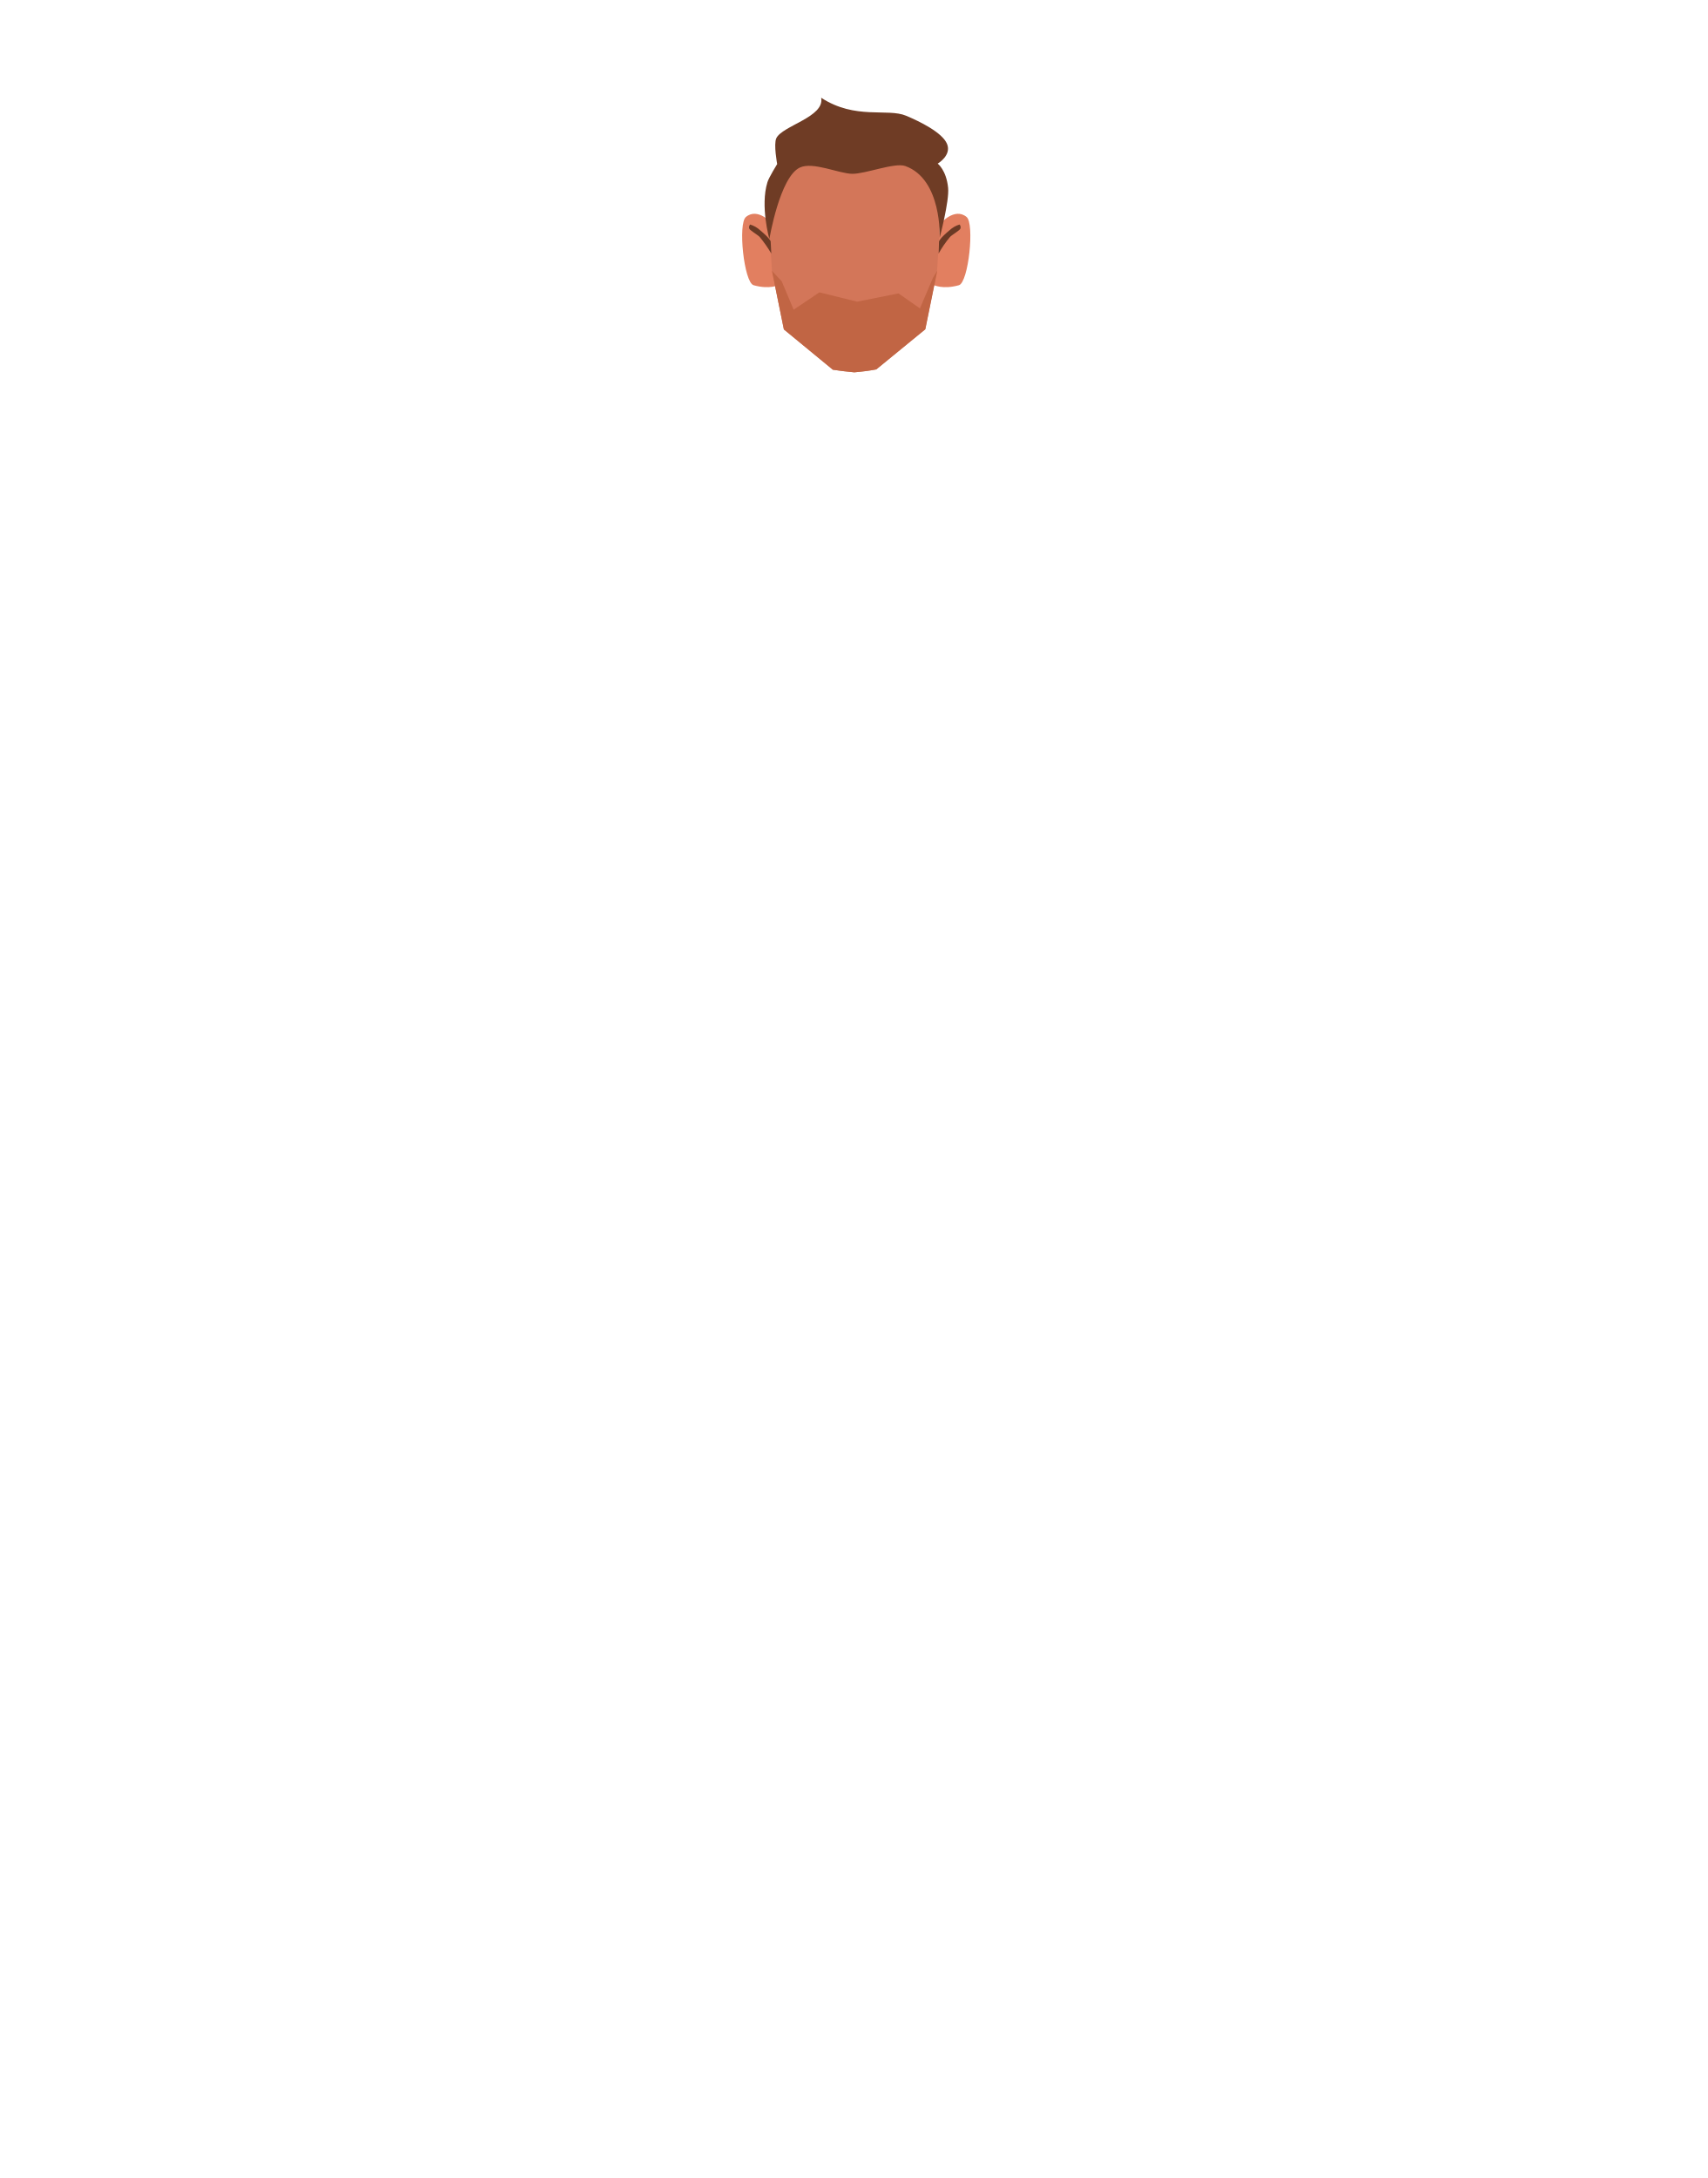
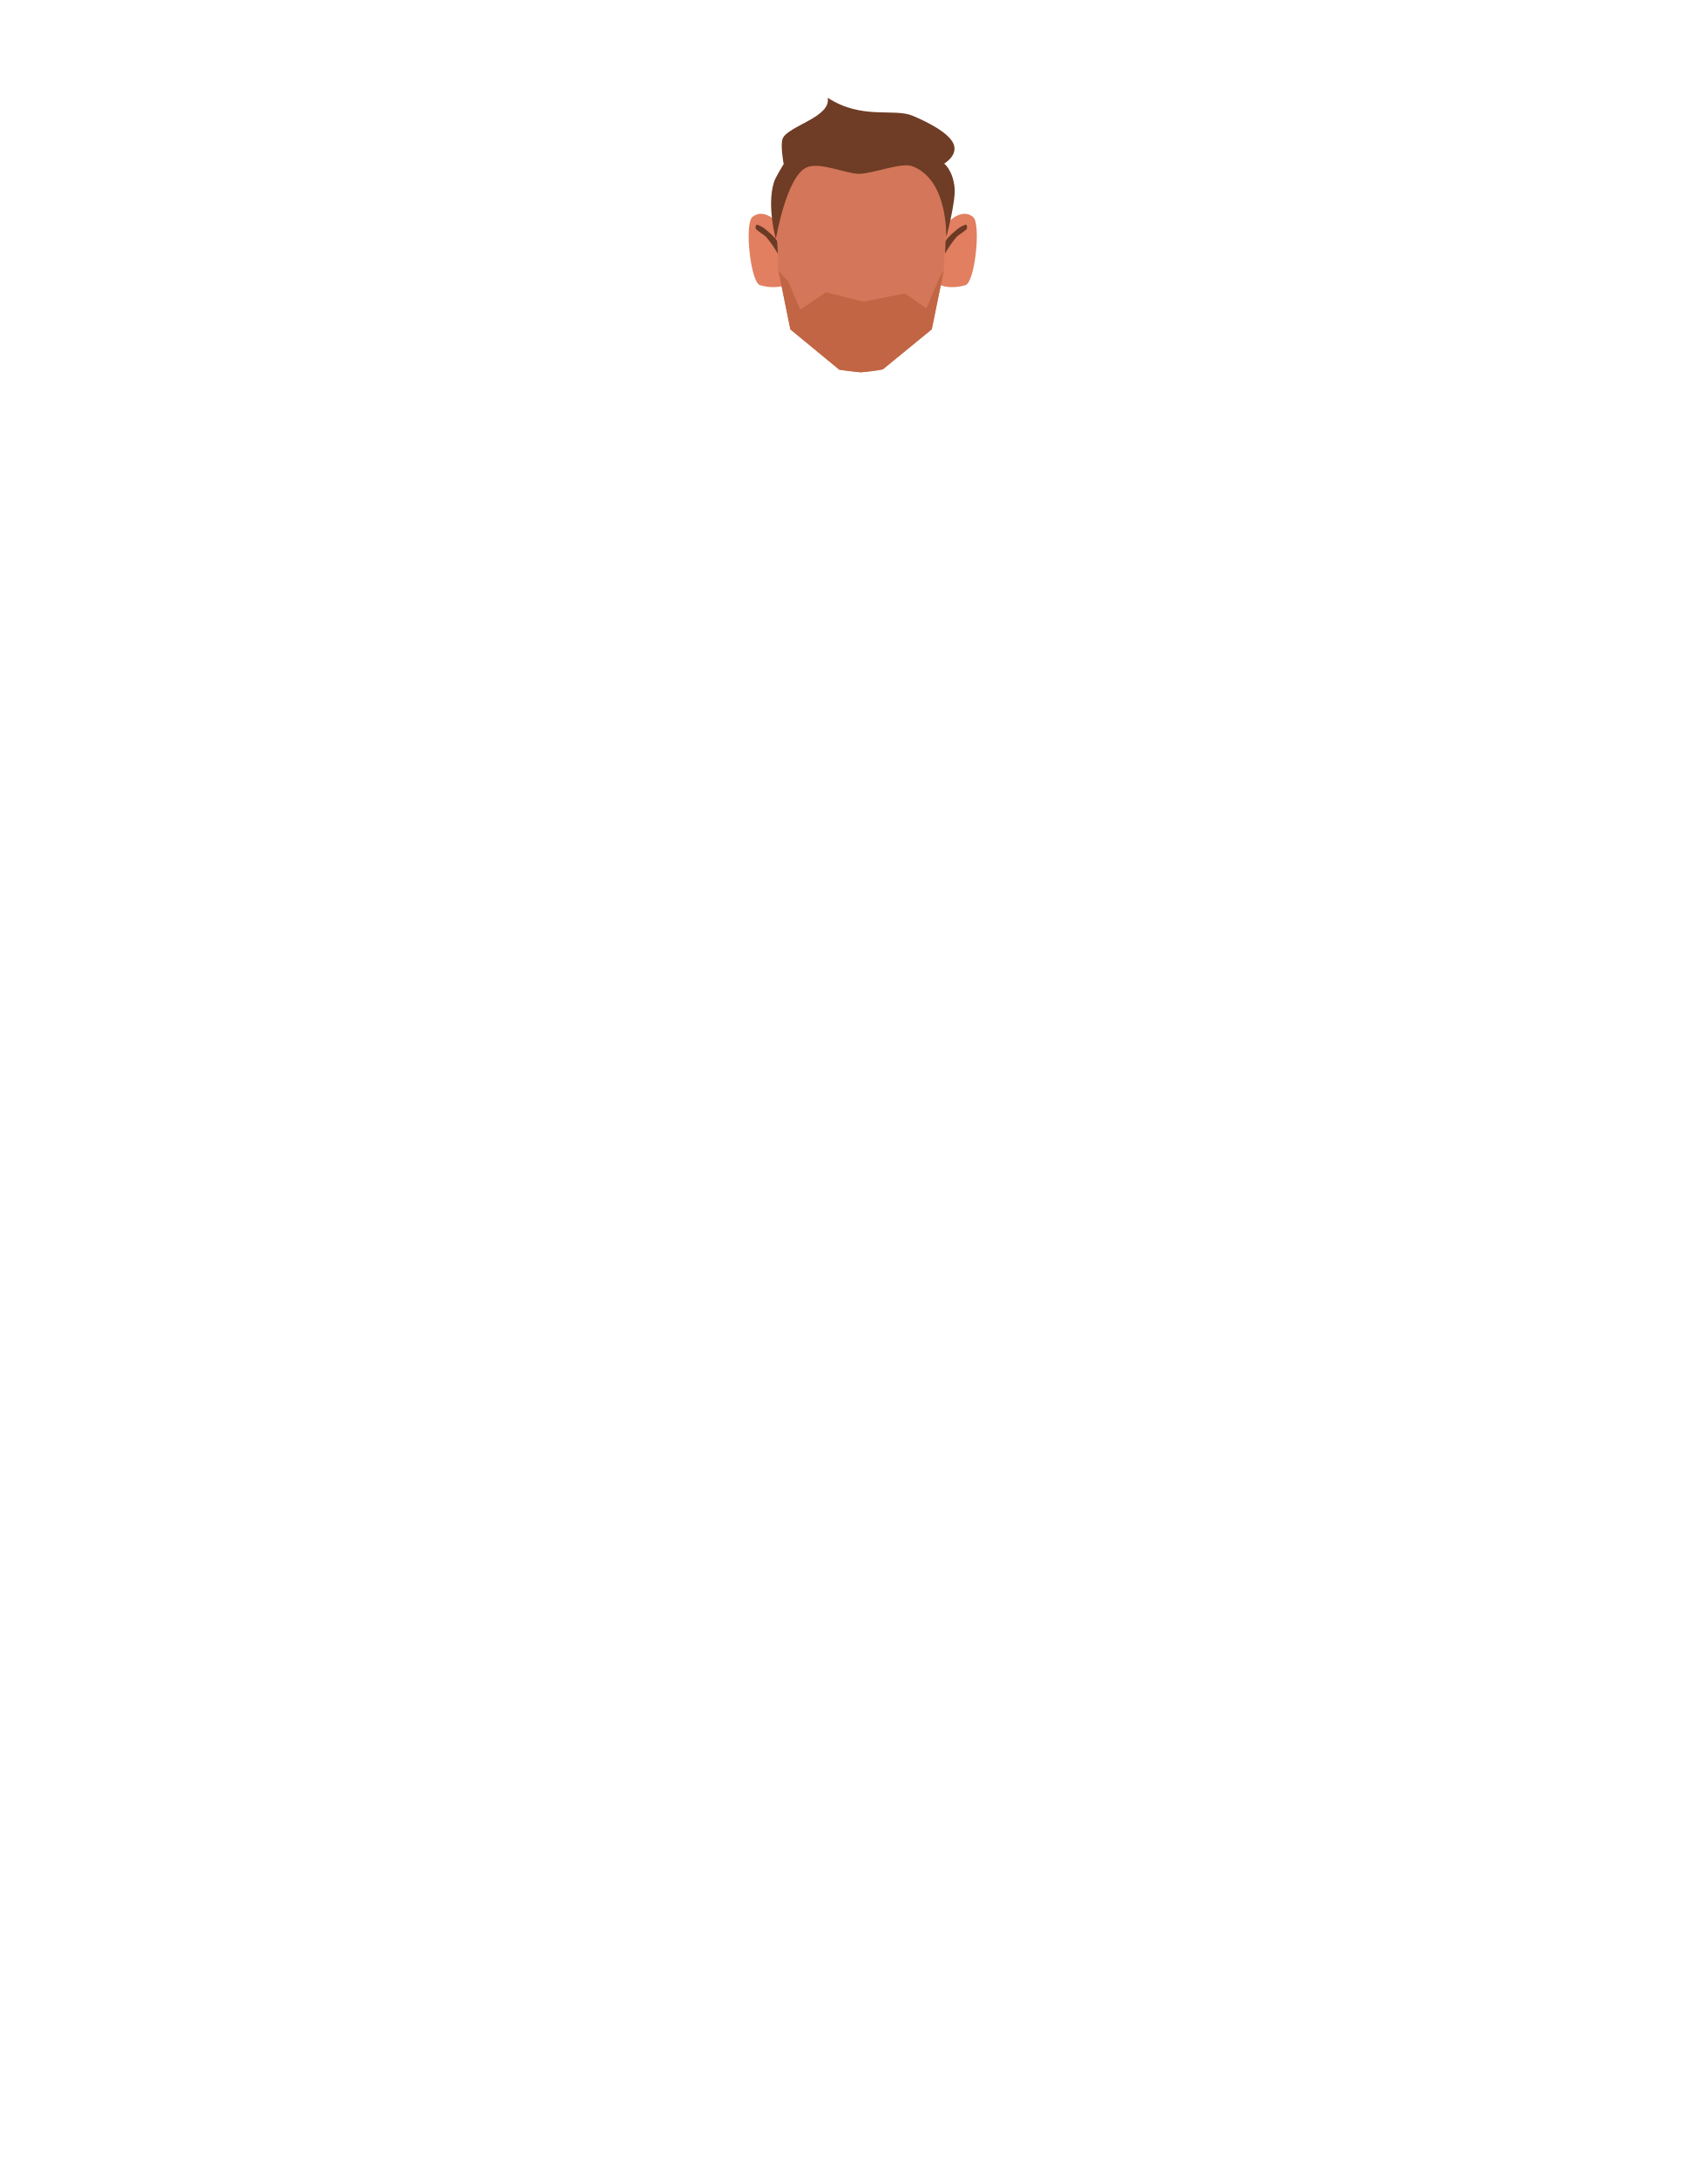
<svg xmlns="http://www.w3.org/2000/svg" xmlns:xlink="http://www.w3.org/1999/xlink" version="1.1" id="Calque_1" x="0px" y="0px" viewBox="0 0 788 1005" style="enable-background:new 0 0 788 1005;" xml:space="preserve">
  <style type="text/css">
- 	.st0{clip-path:url(#SVGID_00000127764810265800267120000017923639194017668763_);}
+ 	.st0{clip-path:url(#SVGID_00000022537057801492866800000018401805368823342505_);}
	.st1{fill:#E27F60;}
- 	.st2{clip-path:url(#SVGID_00000053507890632774070800000009479776111825460115_);}
+ 	.st2{clip-path:url(#SVGID_00000137130184875485820990000008023579681861008795_);}
	.st3{fill:#D37659;}
	.st4{fill:#C16544;}
- 	.st5{clip-path:url(#SVGID_00000129894849679583444810000016240216437890175163_);}
+ 	.st5{clip-path:url(#SVGID_00000106126646929520086410000017421101924856686751_);}
	.st6{fill:#6B3A25;}
- 	.st7{clip-path:url(#SVGID_00000077287356662395882790000011730808484700443327_);}
+ 	.st7{clip-path:url(#SVGID_00000132780840942440296660000002856892577035115905_);}
	.st8{fill:#6F3C25;}
</style>
  <g id="Calque_7">
    <g>
      <defs>
-         <polygon id="SVGID_1_" points="430.9,98.5 430.9,98.5 447.9,98.5 447.9,132.4 430.9,132.4    " />
+         <polygon id="SVGID_1_" points="433.9,98.5 433.9,98.5 450.9,98.5 450.9,132.4 433.9,132.4    " />
      </defs>
-       <clipPath id="SVGID_00000134213685754381676500000012292534362687996317_">
+       <clipPath id="SVGID_00000070817306501672822580000012431027803379607945_">
        <use xlink:href="#SVGID_1_" style="overflow:visible;" />
      </clipPath>
-       <g style="clip-path:url(#SVGID_00000134213685754381676500000012292534362687996317_);">
-         <path class="st1" d="M430.9,131.5l3-28.2c0,0,6.6-7.8,12.2-3.2c3.8,3,0.9,30.2-3.5,31.5C435.2,133.7,430.9,131.5,430.9,131.5z" />
+       <g style="clip-path:url(#SVGID_00000070817306501672822580000012431027803379607945_);">
+         <path class="st1" d="M433.9,131.5l3-28.2c0,0,6.6-7.8,12.2-3.2c3.8,3,0.9,30.2-3.5,31.5C438.2,133.7,433.9,131.5,433.9,131.5z" />
      </g>
    </g>
    <g>
      <defs>
-         <polygon id="SVGID_00000003100410938662454300000006575484667341229986_" points="359.5,98.5 359.5,98.5 342.5,98.5 342.5,132.4      359.5,132.4    " />
+         <polygon id="SVGID_00000036209446902964927270000011675164767730364550_" points="362.5,98.5 362.5,98.5 345.5,98.5 345.5,132.4      362.5,132.4    " />
      </defs>
-       <clipPath id="SVGID_00000054975657639415167440000011167495345429364104_">
-         <use xlink:href="#SVGID_00000003100410938662454300000006575484667341229986_" style="overflow:visible;" />
+       <clipPath id="SVGID_00000166671643457768024750000015952522434141740717_">
+         <use xlink:href="#SVGID_00000036209446902964927270000011675164767730364550_" style="overflow:visible;" />
      </clipPath>
-       <g style="clip-path:url(#SVGID_00000054975657639415167440000011167495345429364104_);">
-         <path class="st1" d="M359.5,131.5l-3-28.2c0,0-6.6-7.8-12.2-3.2c-3.8,3-0.9,30.2,3.5,31.5C355.2,133.7,359.5,131.5,359.5,131.5z" />
+       <g style="clip-path:url(#SVGID_00000166671643457768024750000015952522434141740717_);">
+         <path class="st1" d="M362.5,131.5l-3-28.2c0,0-6.6-7.8-12.2-3.2c-3.8,3-0.9,30.2,3.5,31.5C358.2,133.7,362.5,131.5,362.5,131.5z" />
      </g>
    </g>
-     <path class="st3" d="M394.3,171.8c-3.3-0.3-6.6-0.7-9.9-1.2L361.8,152l-5.5-27l-1.5-24.2v-6.3c0-21.5,17.4-38.9,38.9-38.9h1.4   c21.5,0,38.9,17.4,38.9,38.9v6.3l-1.5,24.2l-5.5,27l-22.6,18.5C401.1,171.1,397.7,171.5,394.3,171.8z" />
-     <path class="st4" d="M394.3,171.8c-3.3-0.3-6.6-0.7-9.9-1.2L361.8,152l-5.5-27l4.5,4.8l5.5,13.1l11.9-8l17.4,4.3l19.1-3.8l9.9,6.9   l6-14.1l2-3.3l-5.5,27l-22.6,18.5C401.1,171.1,397.7,171.5,394.3,171.8z" />
+     <path class="st3" d="M397.3,171.8c-3.3-0.3-6.6-0.7-9.9-1.2L364.8,152l-5.5-27l-1.5-24.2v-6.3c0-21.5,17.4-38.9,38.9-38.9h1.4   c21.5,0,38.9,17.4,38.9,38.9v6.3l-1.5,24.2l-5.5,27l-22.6,18.5C404.1,171.1,400.7,171.5,397.3,171.8z" />
+     <path class="st4" d="M397.3,171.8c-3.3-0.3-6.6-0.7-9.9-1.2L364.8,152l-5.5-27l4.5,4.8l5.5,13.1l11.9-8l17.4,4.3l19.1-3.8l9.9,6.9   l6-14.1l2-3.3l-5.5,27l-22.6,18.5C404.1,171.1,400.7,171.5,397.3,171.8z" />
    <g>
      <defs>
-         <polygon id="SVGID_00000084503450794365540530000016083361431228834492_" points="433.2,103.6 433.2,103.6 443.4,103.6      443.4,117 433.2,117    " />
+         <polygon id="SVGID_00000070109237096800175000000003923357991998281134_" points="436.2,103.6 436.2,103.6 446.4,103.6      446.4,117 436.2,117    " />
      </defs>
-       <clipPath id="SVGID_00000041289848838494304630000007681988279494950050_">
-         <use xlink:href="#SVGID_00000084503450794365540530000016083361431228834492_" style="overflow:visible;" />
+       <clipPath id="SVGID_00000013911780603262481740000008765529979990635964_">
+         <use xlink:href="#SVGID_00000070109237096800175000000003923357991998281134_" style="overflow:visible;" />
      </clipPath>
-       <g style="clip-path:url(#SVGID_00000041289848838494304630000007681988279494950050_);">
-         <path class="st6" d="M433.4,111.4c0-0.2,0.6-1.6,4.8-5.1c1.4-1.3,3-2.2,4.7-2.7c0.4,0.5,0.6,1.2,0.4,1.8     c-0.1,0.8-3.7,2.8-4.8,3.9c-2,2.4-3.8,5-5.3,7.7L433.4,111.4z" />
+       <g style="clip-path:url(#SVGID_00000013911780603262481740000008765529979990635964_);">
+         <path class="st6" d="M436.4,111.4c0-0.2,0.6-1.6,4.8-5.1c1.4-1.3,3-2.2,4.7-2.7c0.4,0.5,0.6,1.2,0.4,1.8     c-0.1,0.8-3.7,2.8-4.8,3.9c-2,2.4-3.8,5-5.3,7.7L436.4,111.4z" />
      </g>
    </g>
    <g>
      <defs>
-         <polygon id="SVGID_00000160896605331558497090000015668981441667254418_" points="356,103.6 356,103.6 345.8,103.6 345.8,117      356,117    " />
+         <polygon id="SVGID_00000163053810573563609530000005782918023960754070_" points="359,103.6 359,103.6 348.8,103.6 348.8,117      359,117    " />
      </defs>
-       <clipPath id="SVGID_00000130606349396244885690000002220897940839961234_">
-         <use xlink:href="#SVGID_00000160896605331558497090000015668981441667254418_" style="overflow:visible;" />
+       <clipPath id="SVGID_00000112626406076424128350000016186413176482177461_">
+         <use xlink:href="#SVGID_00000163053810573563609530000005782918023960754070_" style="overflow:visible;" />
      </clipPath>
-       <g style="clip-path:url(#SVGID_00000130606349396244885690000002220897940839961234_);">
-         <path class="st6" d="M355.7,111.4c0-0.2-0.6-1.6-4.8-5.1c-1.4-1.3-3-2.2-4.7-2.7c-0.4,0.5-0.6,1.2-0.4,1.8     c0.1,0.8,3.7,2.8,4.8,3.9c2,2.4,3.8,5,5.4,7.7L355.7,111.4z" />
+       <g style="clip-path:url(#SVGID_00000112626406076424128350000016186413176482177461_);">
+         <path class="st6" d="M358.7,111.4c0-0.2-0.6-1.6-4.8-5.1c-1.4-1.3-3-2.2-4.7-2.7c-0.4,0.5-0.6,1.2-0.4,1.8     c0.1,0.8,3.7,2.8,4.8,3.9c2,2.4,3.8,5,5.4,7.7L358.7,111.4z" />
      </g>
    </g>
-     <path class="st8" d="M355.1,110.3c0,0,4.8-28.7,14.1-33c6-2.8,18,2.8,24.1,2.9s19.5-5.3,24.5-3.6c17.1,6.1,15.9,33.1,15.9,33.1   s4.5-16.9,3.9-23c-0.8-8.2-4.8-11.2-4.8-11.2s6.5-3.8,4.3-9.1s-12.7-10.4-18.9-13c-8.6-3.6-23.4,2-39.2-8.3   c1.8,8.9-18,12.9-20.7,18.7c-1.3,2.8,0.4,11.9,0.4,11.9s-3.9,6.3-4.5,8.4C350.8,95.1,355.1,110.3,355.1,110.3z" />
+     <path class="st8" d="M358.1,110.3c0,0,4.8-28.7,14.1-33c6-2.8,18,2.8,24.1,2.9s19.5-5.3,24.5-3.6c17.1,6.1,15.9,33.1,15.9,33.1   s4.5-16.9,3.9-23c-0.8-8.2-4.8-11.2-4.8-11.2s6.5-3.8,4.3-9.1s-12.7-10.4-18.9-13c-8.6-3.6-23.4,2-39.2-8.3   c1.8,8.9-18,12.9-20.7,18.7c-1.3,2.8,0.4,11.9,0.4,11.9s-3.9,6.3-4.5,8.4C353.8,95.1,358.1,110.3,358.1,110.3z" />
  </g>
</svg>
